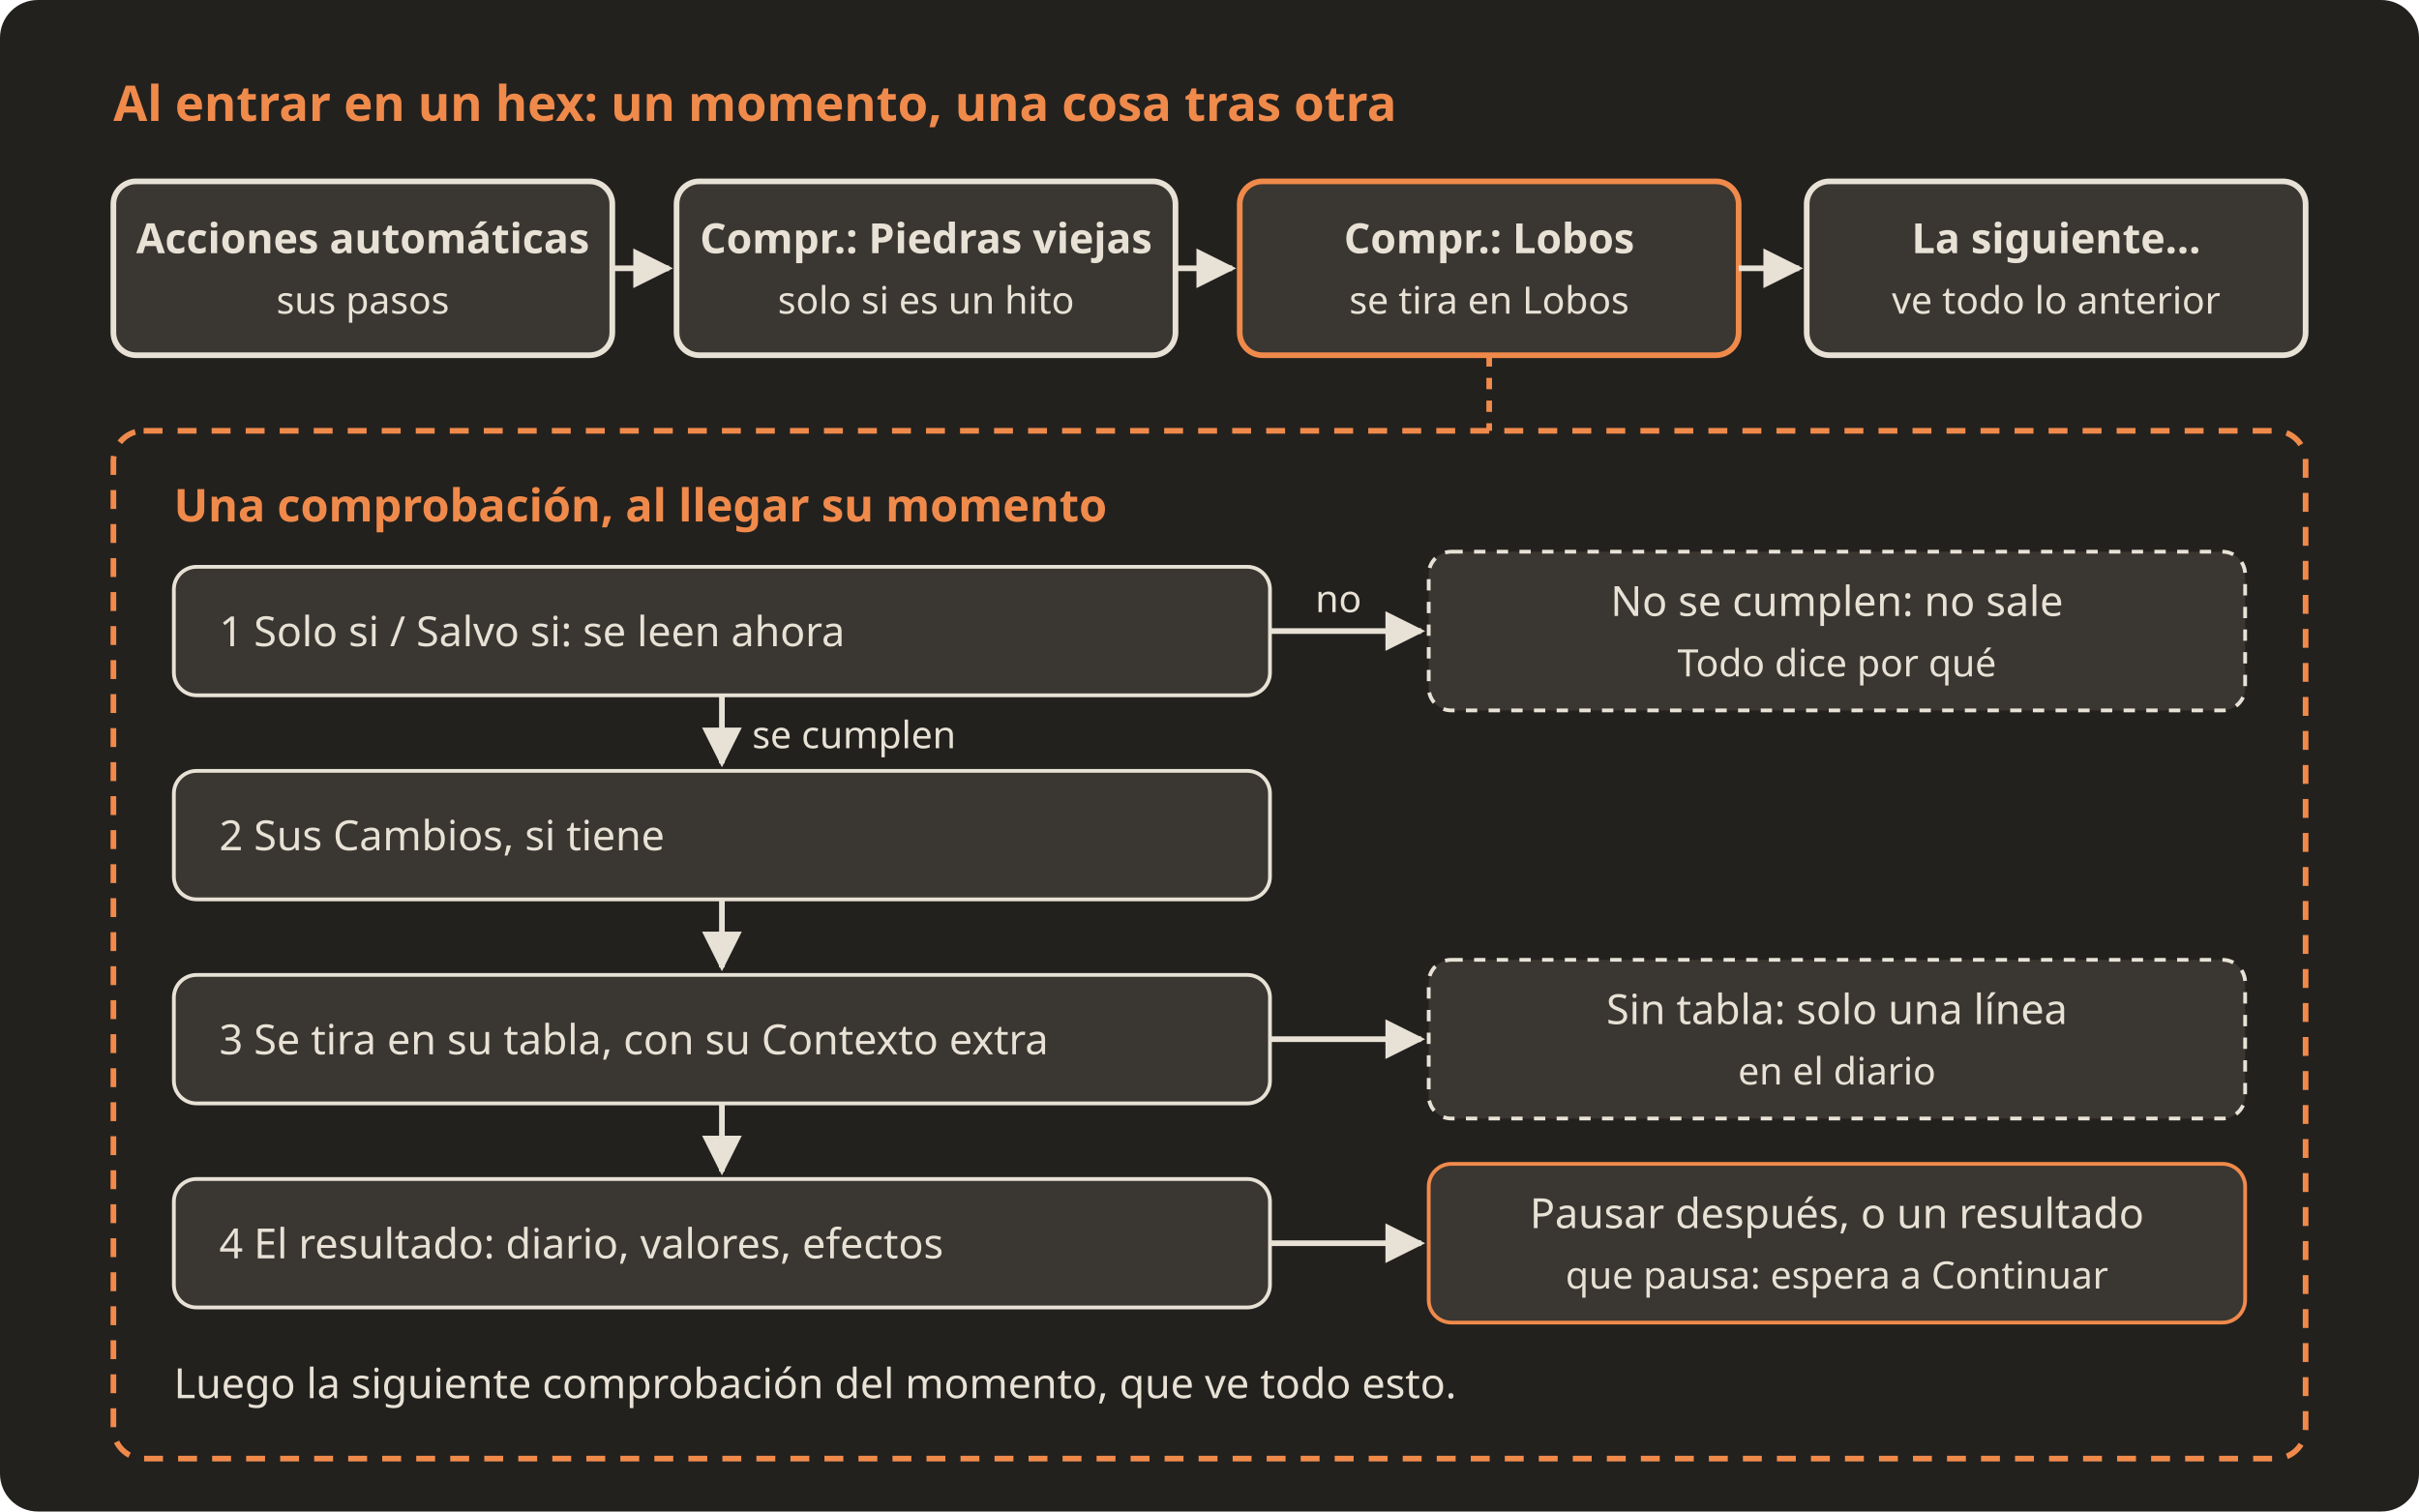
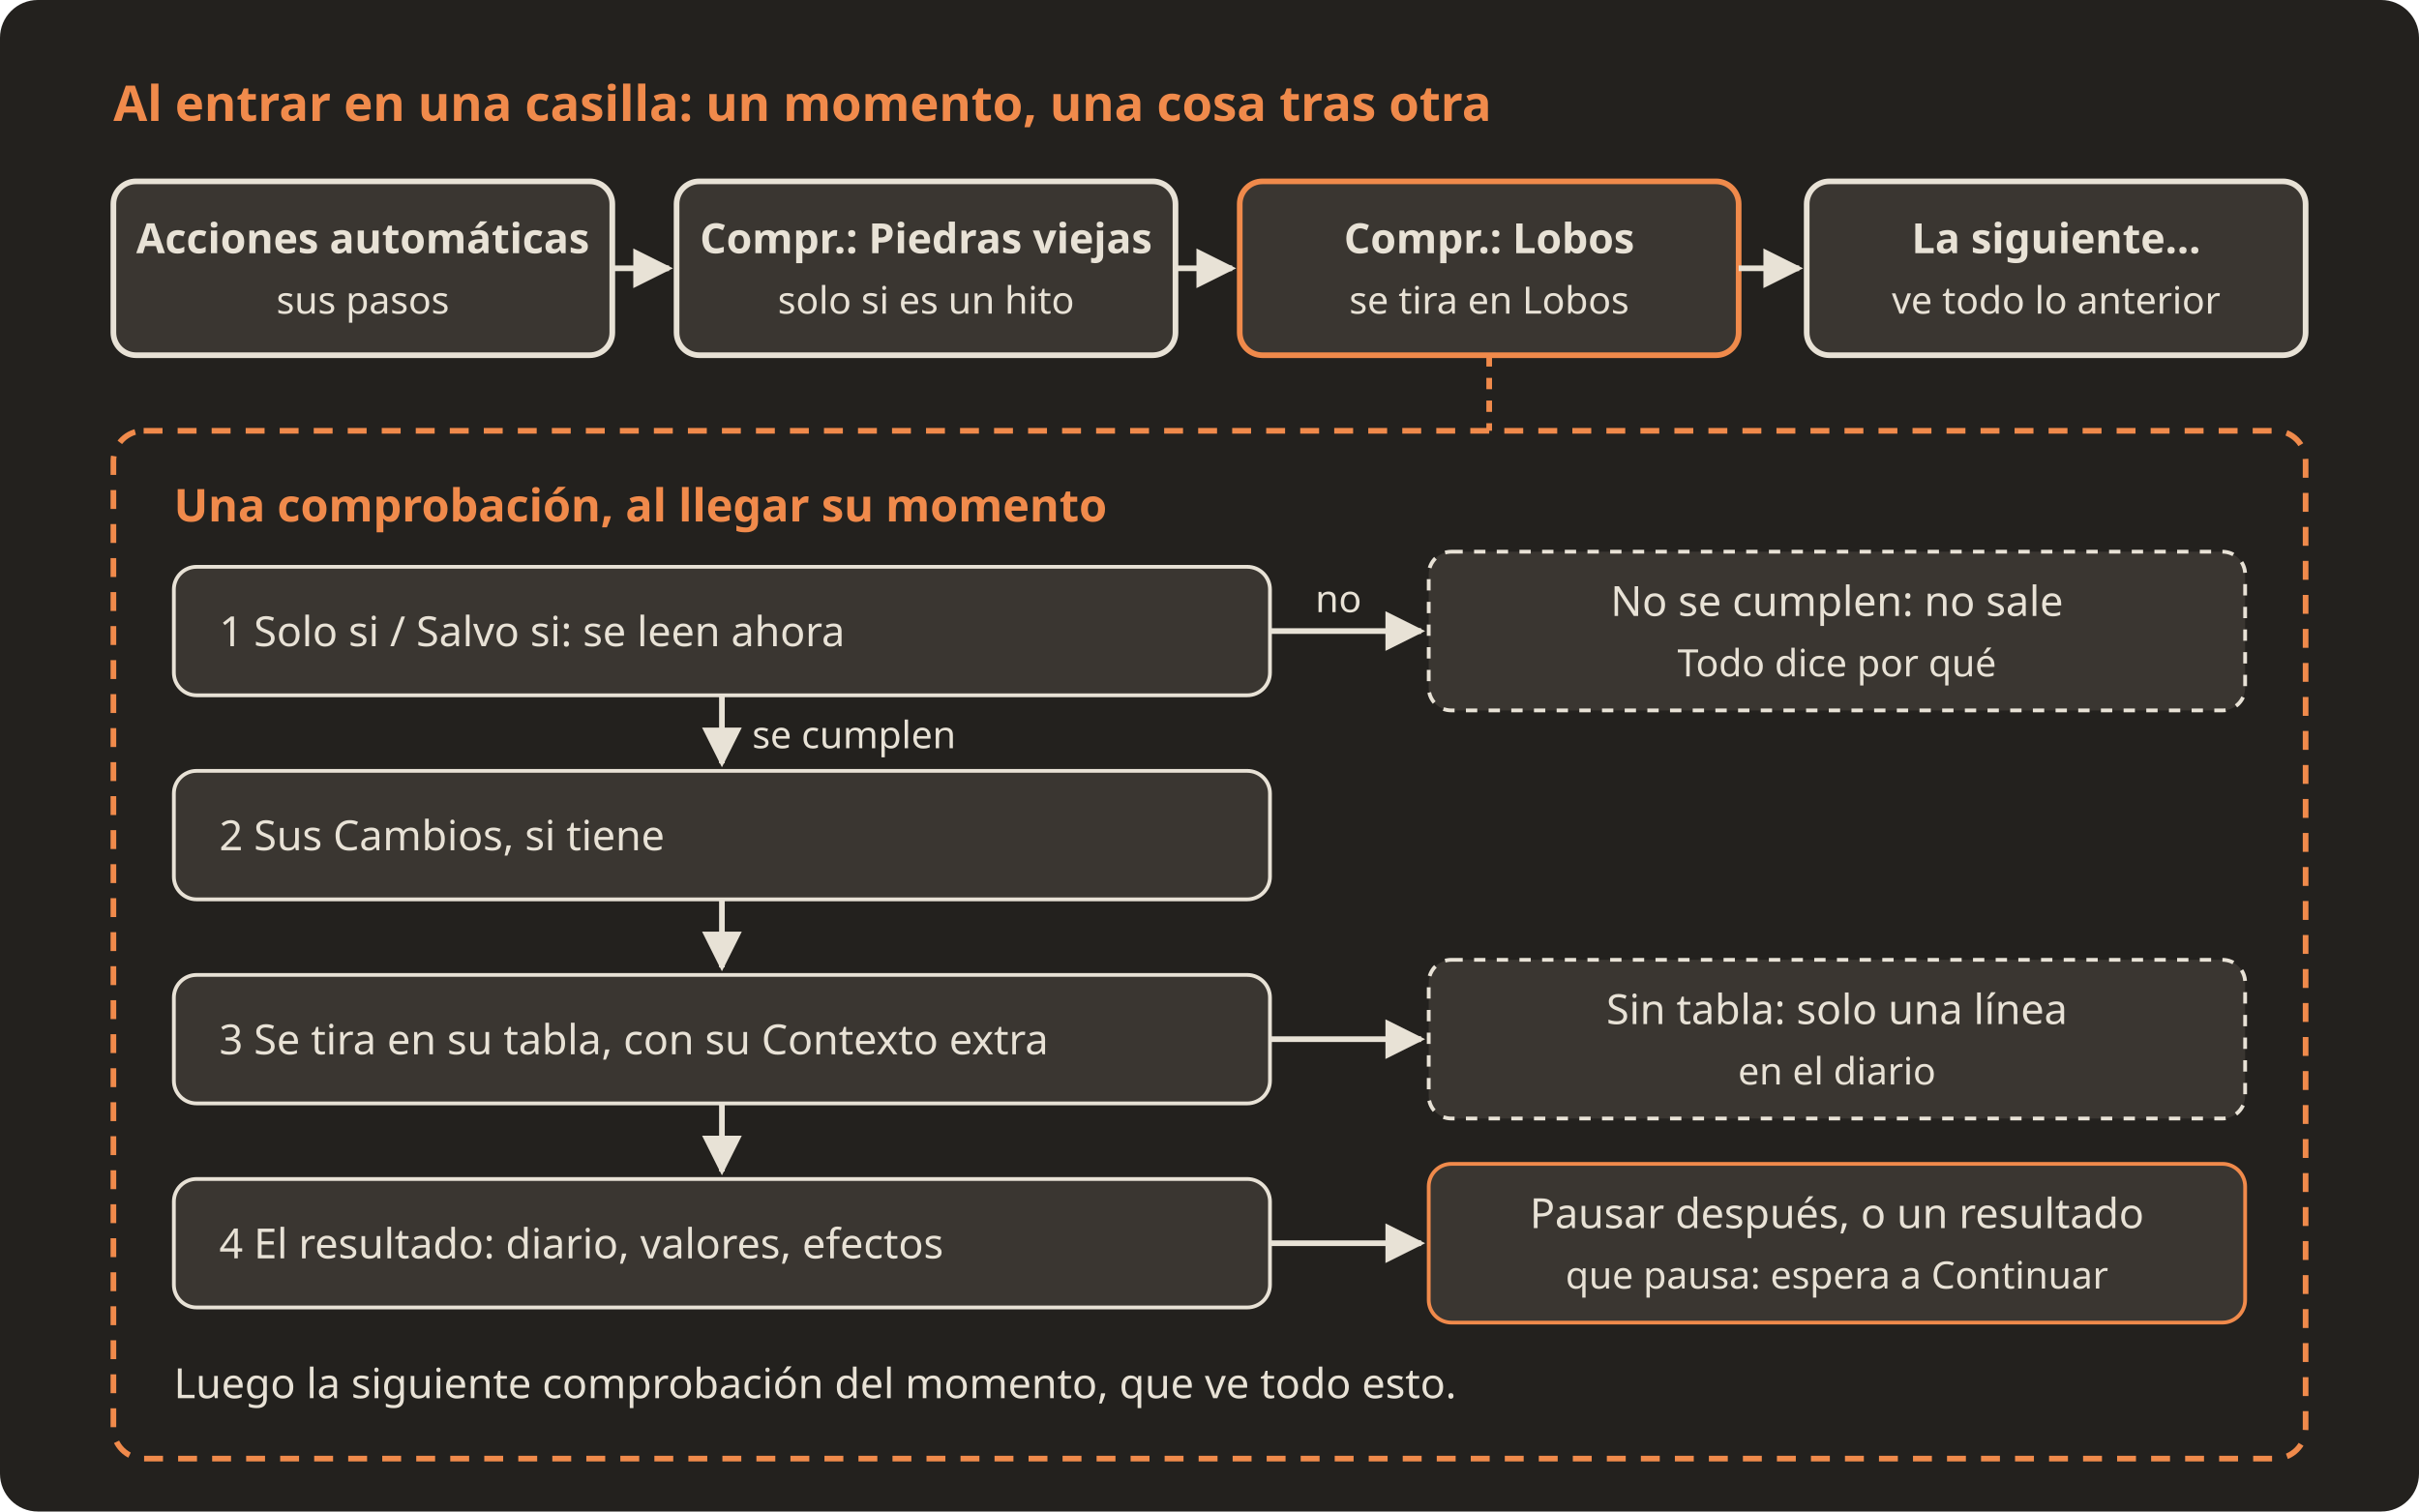
<svg xmlns="http://www.w3.org/2000/svg" viewBox="0 0 640 400" width="640" height="400" font-family="system-ui, sans-serif">
  <defs>
    <marker id="arrow" viewBox="0 0 10 10" refX="9" refY="5" markerWidth="7" markerHeight="7" orient="auto-start-reverse">
      <path d="M0,0 L10,5 L0,10 z" fill="#e8e2d6" />
    </marker>
  </defs>
  <rect width="640" height="400" rx="10" fill="#23211e" />
-   <text x="30" y="32" font-size="13" font-weight="bold" fill="#f08a4b">Al entrar en un hex: un momento, una cosa tras otra</text>
+   <text x="30" y="32" font-size="13" font-weight="bold" fill="#f08a4b">Al entrar en una casilla: un momento, una cosa tras otra</text>
  <rect x="30" y="48" width="132" height="46" rx="6" fill="#3a3631" stroke="#e8e2d6" stroke-width="1.5" />
  <text x="96" y="67" text-anchor="middle" font-size="11" font-weight="bold" fill="#e8e2d6">Acciones automáticas</text>
  <text x="96" y="83" text-anchor="middle" font-size="10" fill="#e8e2d6">sus pasos</text>
  <line x1="162" y1="71" x2="177" y2="71" stroke="#e8e2d6" stroke-width="1.5" marker-end="url(#arrow)" />
  <rect x="179" y="48" width="132" height="46" rx="6" fill="#3a3631" stroke="#e8e2d6" stroke-width="1.5" />
  <text x="245" y="67" text-anchor="middle" font-size="11" font-weight="bold" fill="#e8e2d6">Compr.: Piedras viejas</text>
  <text x="245" y="83" text-anchor="middle" font-size="10" fill="#e8e2d6">solo si es un hito</text>
  <line x1="311" y1="71" x2="326" y2="71" stroke="#e8e2d6" stroke-width="1.5" marker-end="url(#arrow)" />
  <rect x="328" y="48" width="132" height="46" rx="6" fill="#3a3631" stroke="#f08a4b" stroke-width="1.5" />
  <text x="394" y="67" text-anchor="middle" font-size="11" font-weight="bold" fill="#e8e2d6">Compr.: Lobos</text>
  <text x="394" y="83" text-anchor="middle" font-size="10" fill="#e8e2d6">se tira en Lobos</text>
  <line x1="460" y1="71" x2="476" y2="71" stroke="#e8e2d6" stroke-width="1.5" marker-end="url(#arrow)" />
  <rect x="478" y="48" width="132" height="46" rx="6" fill="#3a3631" stroke="#e8e2d6" stroke-width="1.5" />
  <text x="544" y="67" text-anchor="middle" font-size="11" font-weight="bold" fill="#e8e2d6">La siguiente…</text>
  <text x="544" y="83" text-anchor="middle" font-size="10" fill="#e8e2d6">ve todo lo anterior</text>
  <line x1="394" y1="94" x2="394" y2="114" stroke="#f08a4b" stroke-width="1.5" stroke-dasharray="3 3" />
  <rect x="30" y="114" width="580" height="272" rx="8" fill="none" stroke="#f08a4b" stroke-width="1.5" stroke-dasharray="5 4" />
  <text x="46" y="138" font-size="12" font-weight="bold" fill="#f08a4b">Una comprobación, al llegar su momento</text>
  <rect x="46" y="150" width="290" height="34" rx="6" fill="#3a3631" stroke="#e8e2d6" stroke-width="1" />
  <text x="58" y="171" font-size="11" fill="#e8e2d6">1  Solo si / Salvo si: se leen ahora</text>
  <line x1="191" y1="184" x2="191" y2="202" stroke="#e8e2d6" stroke-width="1.5" marker-end="url(#arrow)" />
  <rect x="46" y="204" width="290" height="34" rx="6" fill="#3a3631" stroke="#e8e2d6" stroke-width="1" />
  <text x="58" y="225" font-size="11" fill="#e8e2d6">2  Sus Cambios, si tiene</text>
  <line x1="191" y1="238" x2="191" y2="256" stroke="#e8e2d6" stroke-width="1.5" marker-end="url(#arrow)" />
  <rect x="46" y="258" width="290" height="34" rx="6" fill="#3a3631" stroke="#e8e2d6" stroke-width="1" />
  <text x="58" y="279" font-size="11" fill="#e8e2d6">3  Se tira en su tabla, con su Contexto extra</text>
  <line x1="191" y1="292" x2="191" y2="310" stroke="#e8e2d6" stroke-width="1.5" marker-end="url(#arrow)" />
  <rect x="46" y="312" width="290" height="34" rx="6" fill="#3a3631" stroke="#e8e2d6" stroke-width="1" />
  <text x="58" y="333" font-size="11" fill="#e8e2d6">4  El resultado: diario, valores, efectos</text>
  <text x="199" y="198" font-size="10" fill="#e8e2d6">se cumplen</text>
  <line x1="336" y1="167" x2="376" y2="167" stroke="#e8e2d6" stroke-width="1.5" marker-end="url(#arrow)" />
  <text x="348" y="162" font-size="10" fill="#e8e2d6">no</text>
  <rect x="378" y="146" width="216" height="42" rx="6" fill="#3a3631" stroke="#e8e2d6" stroke-width="1" stroke-dasharray="3 3" />
  <text x="486" y="163" text-anchor="middle" font-size="11" fill="#e8e2d6">No se cumplen: no sale</text>
  <text x="486" y="179" text-anchor="middle" font-size="10" fill="#e8e2d6">Todo dice por qué</text>
  <line x1="336" y1="275" x2="376" y2="275" stroke="#e8e2d6" stroke-width="1.5" marker-end="url(#arrow)" />
  <rect x="378" y="254" width="216" height="42" rx="6" fill="#3a3631" stroke="#e8e2d6" stroke-width="1" stroke-dasharray="3 3" />
  <text x="486" y="271" text-anchor="middle" font-size="11" fill="#e8e2d6">Sin tabla: solo una línea</text>
  <text x="486" y="287" text-anchor="middle" font-size="10" fill="#e8e2d6">en el diario</text>
  <line x1="336" y1="329" x2="376" y2="329" stroke="#e8e2d6" stroke-width="1.5" marker-end="url(#arrow)" />
  <rect x="378" y="308" width="216" height="42" rx="6" fill="#3a3631" stroke="#f08a4b" stroke-width="1" stroke-dasharray="0" />
  <text x="486" y="325" text-anchor="middle" font-size="11" fill="#e8e2d6">Pausar después, o un resultado</text>
  <text x="486" y="341" text-anchor="middle" font-size="10" fill="#e8e2d6">que pausa: espera a Continuar</text>
  <text x="46" y="370" font-size="11" fill="#e8e2d6">Luego la siguiente comprobación del momento, que ve todo esto.</text>
</svg>
